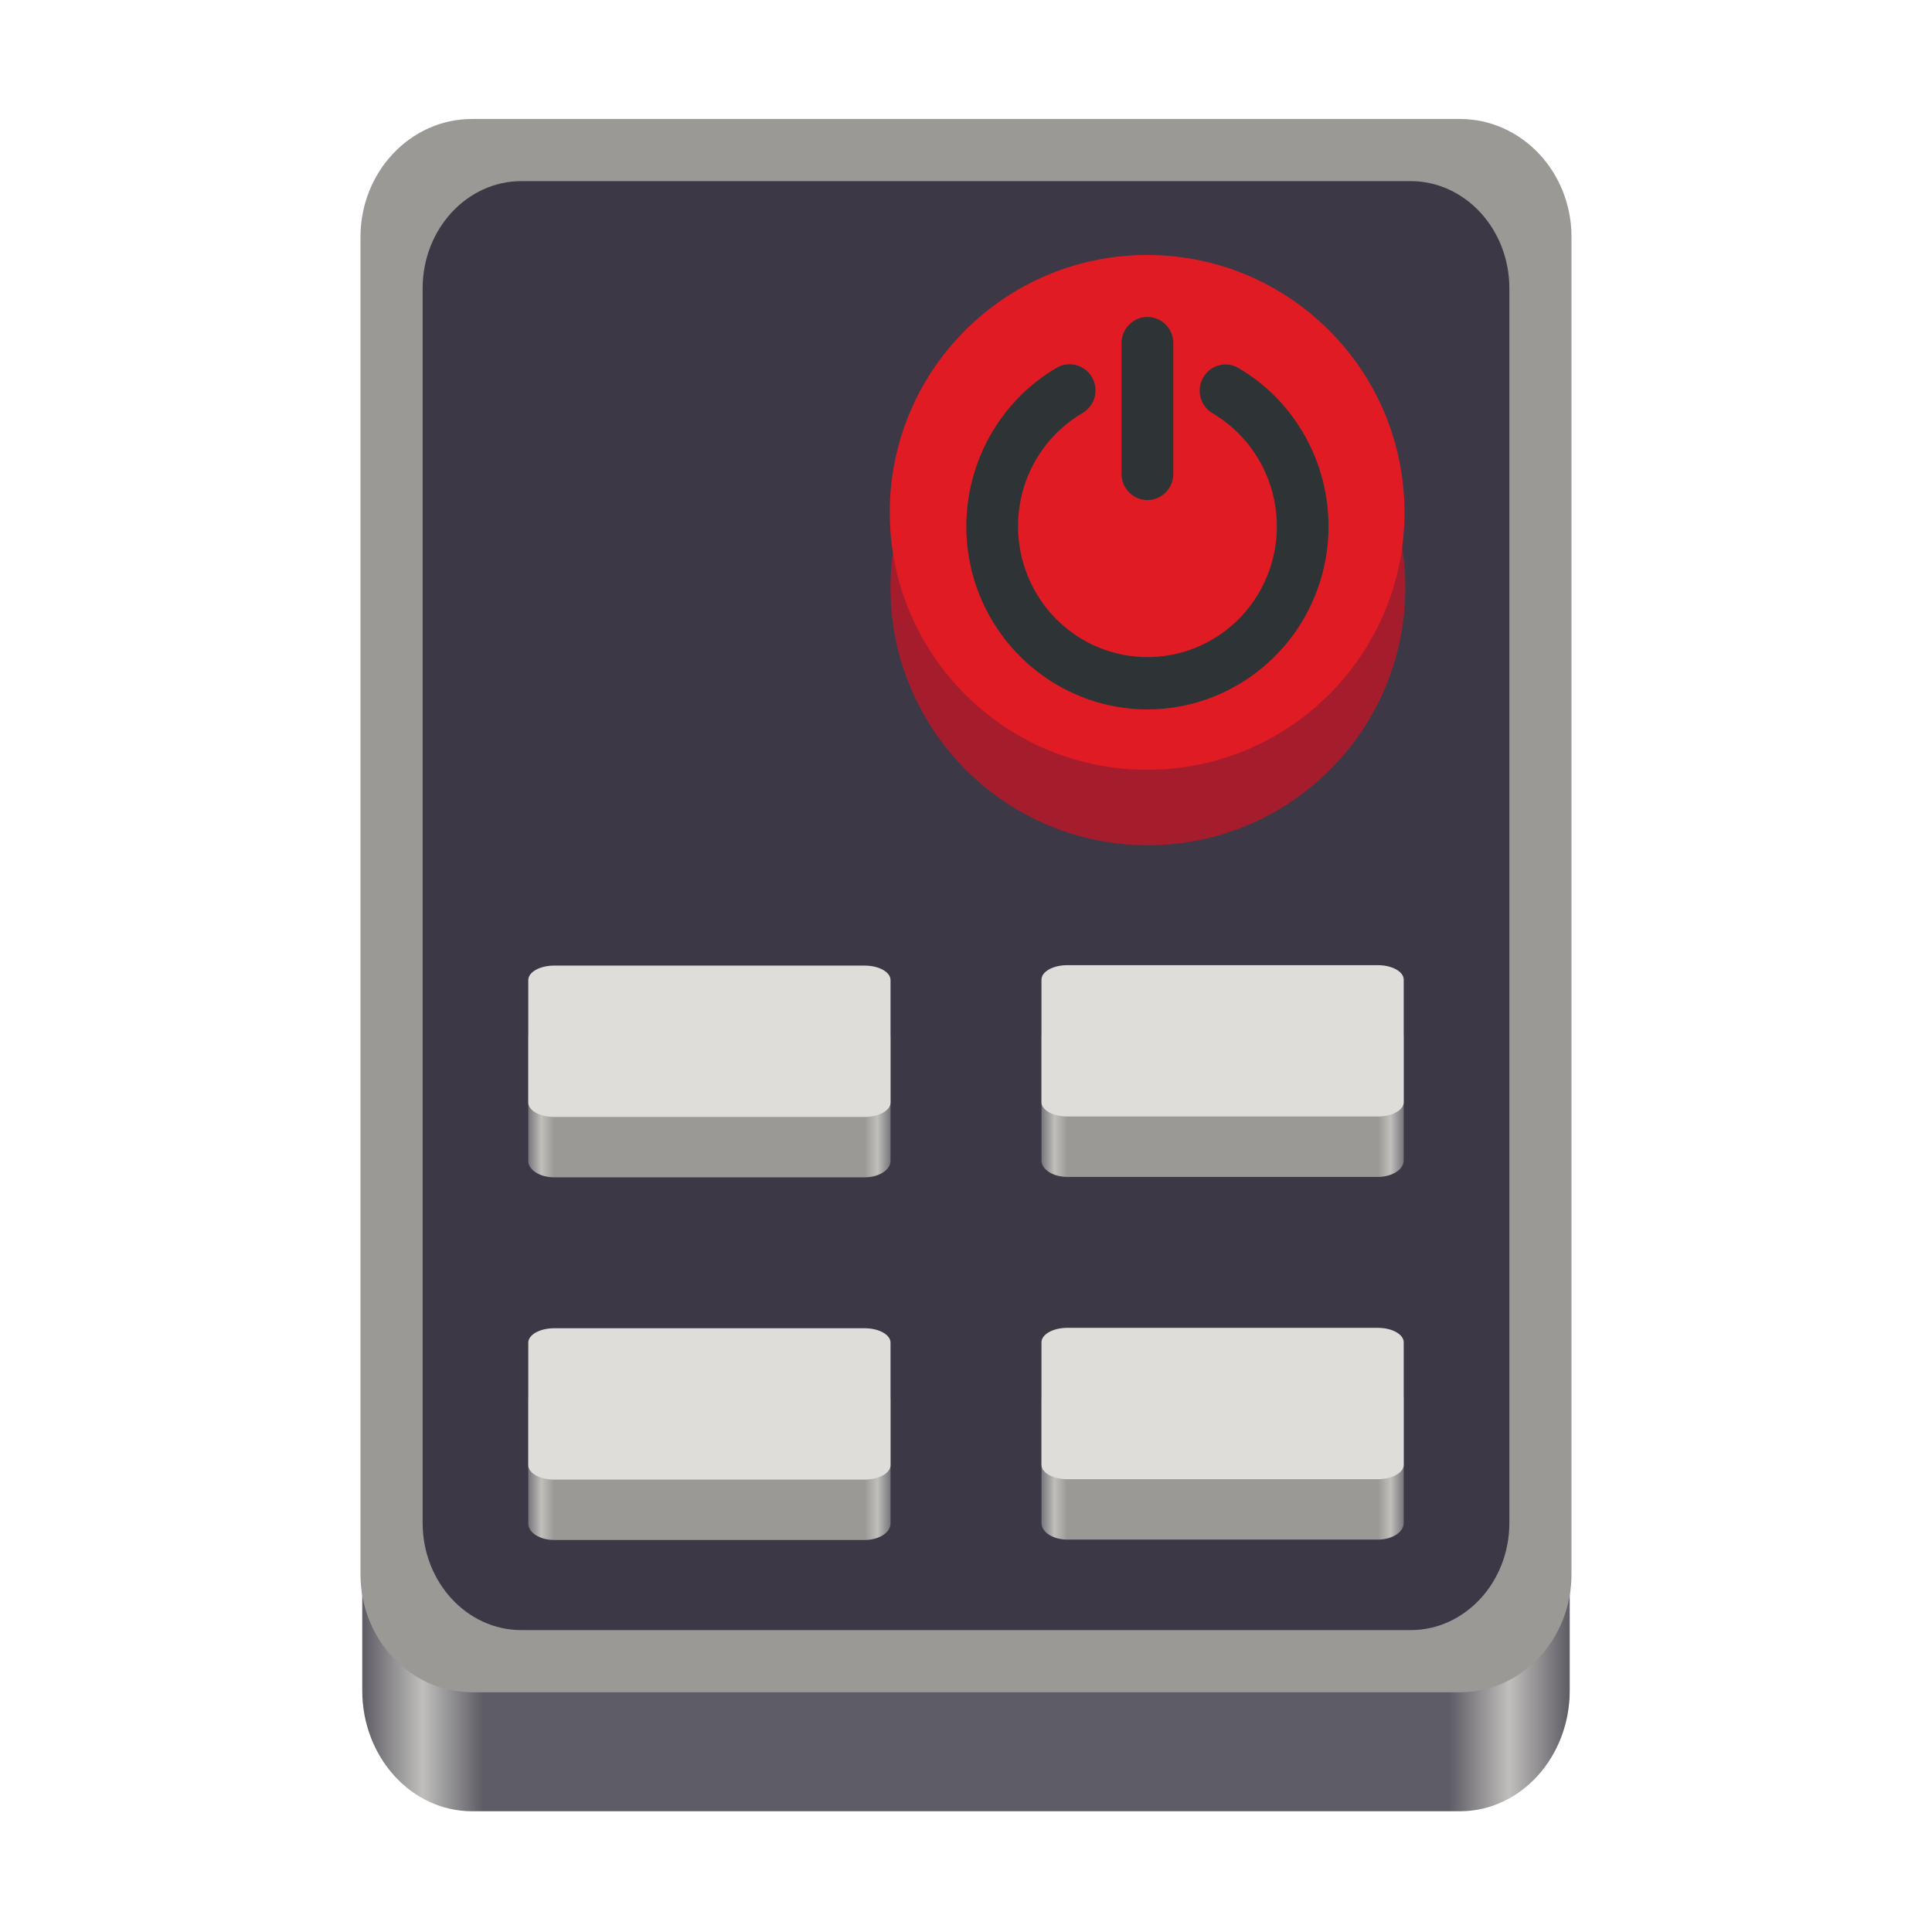
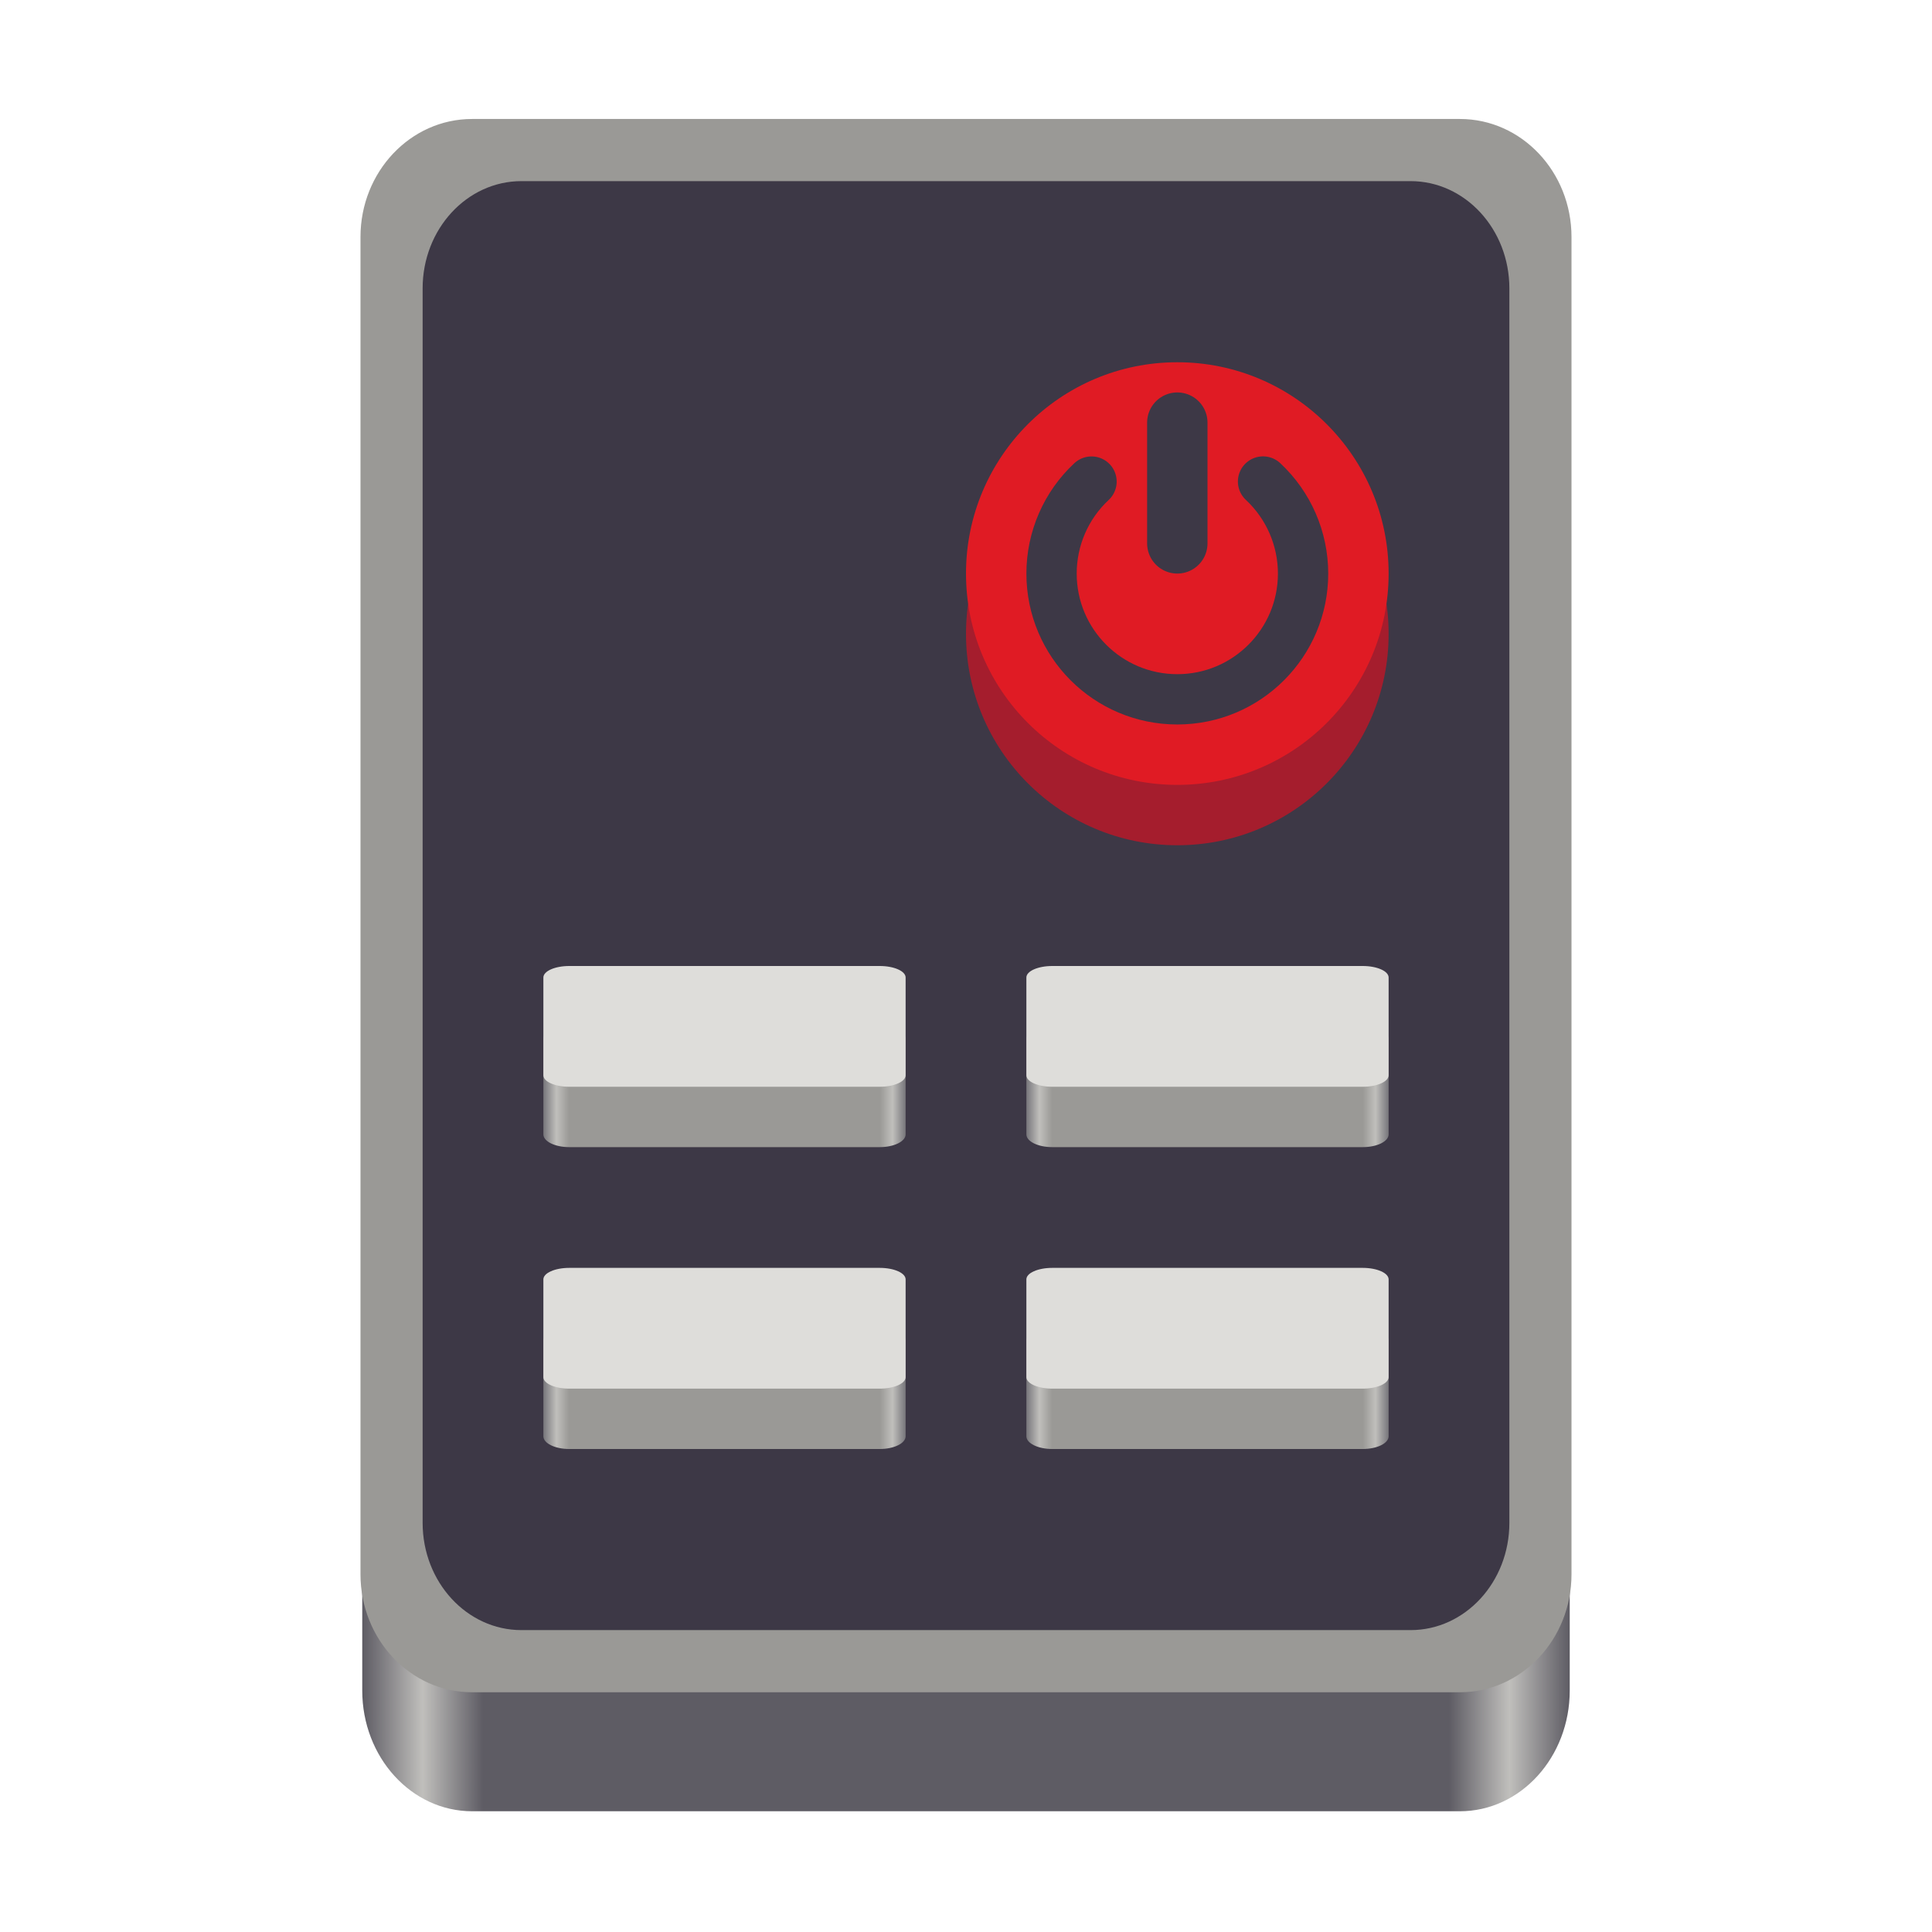
<svg xmlns="http://www.w3.org/2000/svg" xmlns:xlink="http://www.w3.org/1999/xlink" height="128px" viewBox="0 0 128 128" width="128px">
  <linearGradient id="a" gradientTransform="matrix(0.178571 0 0 0.342105 8.179353 273.7401)" gradientUnits="userSpaceOnUse" x1="88.596" x2="536.596" y1="-449.394" y2="-449.394">
    <stop offset="0" stop-color="#5e5c64" />
    <stop offset="0.05" stop-color="#c0bfbc" />
    <stop offset="0.1" stop-color="#5e5c64" />
    <stop offset="0.9" stop-color="#5e5c64" />
    <stop offset="0.95" stop-color="#c0bfbc" />
    <stop offset="1" stop-color="#5e5c64" />
  </linearGradient>
  <linearGradient id="b" gradientUnits="userSpaceOnUse">
    <stop offset="0" stop-color="#77767b" />
    <stop offset="0.036" stop-color="#c0bfbc" />
    <stop offset="0.071" stop-color="#9a9996" />
    <stop offset="0.929" stop-color="#9a9996" />
    <stop offset="0.964" stop-color="#c0bfbc" />
    <stop offset="1" stop-color="#77767b" />
  </linearGradient>
-   <linearGradient id="c" gradientTransform="matrix(0.0535714 0 0 0.0341198 30.25382 117.3597)" x1="88.596" x2="536.596" xlink:href="#b" y1="-449.394" y2="-449.394" />
-   <linearGradient id="d" gradientTransform="matrix(0.0535714 0 0 0.0341198 64.25382 117.3332)" x1="88.596" x2="536.596" xlink:href="#b" y1="-449.394" y2="-449.394" />
-   <linearGradient id="e" gradientTransform="matrix(0.0535714 0 0 0.0341198 30.25382 93.33322)" x1="88.596" x2="536.596" xlink:href="#b" y1="-449.394" y2="-449.394" />
-   <linearGradient id="f" gradientTransform="matrix(1.521128 0 0 0.657407 34.00003 -198.0529)" x1="23.009" x2="38.787" xlink:href="#b" y1="404.094" y2="404.094" />
+   <linearGradient id="c" gradientTransform="matrix(0.0535714 0 0 0.0263158 31.25379 107.8262)" x1="88.596" x2="536.596" xlink:href="#b" y1="-449.394" y2="-449.394" />
+   <linearGradient id="d" gradientTransform="matrix(0.0535714 0 0 0.0263158 63.25379 107.8262)" x1="88.596" x2="536.596" xlink:href="#b" y1="-449.394" y2="-449.394" />
+   <linearGradient id="e" gradientTransform="matrix(0.0535714 0 0 0.0263158 31.25379 87.82617)" x1="88.596" x2="536.596" xlink:href="#b" y1="-449.394" y2="-449.394" />
+   <linearGradient id="f" gradientTransform="matrix(1.521128 0 0 0.507043 33 -136.8929)" x1="23.009" x2="38.787" xlink:href="#b" y1="404.094" y2="404.094" />
  <path d="m 31.273 16 h 65.453 c 4.016 0 7.273 3.582 7.273 8 v 88 c 0 4.418 -3.258 8 -7.273 8 h -65.453 c -4.016 0 -7.273 -3.582 -7.273 -8 v -88 c 0 -4.418 3.258 -8 7.273 -8 z m 0 0" fill="url(#a)" />
  <path d="m 31.273 8 h 65.453 c 4.016 0 7.273 3.449 7.273 7.703 v 88.594 c 0 4.254 -3.258 7.703 -7.273 7.703 h -65.453 c -4.016 0 -7.273 -3.449 -7.273 -7.703 v -88.594 c 0 -4.254 3.258 -7.703 7.273 -7.703 z m 0 0" fill="#9a9996" stroke="#9a9996" stroke-width="0.234" />
  <path d="m 34.547 12 h 58.906 c 3.617 0 6.547 3.184 6.547 7.109 v 81.781 c 0 3.926 -2.93 7.109 -6.547 7.109 h -58.906 c -3.617 0 -6.547 -3.184 -6.547 -7.109 v -81.781 c 0 -3.926 2.93 -7.109 6.547 -7.109 z m 0 0" fill="#3d3846" />
-   <path d="m 36.715 91.652 h 20.57 c 0.949 0 1.715 0.492 1.715 1.094 v 8.188 c 0 0.605 -0.766 1.094 -1.715 1.094 h -20.57 c -0.949 0 -1.715 -0.488 -1.715 -1.094 v -8.188 c 0 -0.602 0.766 -1.094 1.715 -1.094 z m 0 0" fill="url(#c)" />
-   <path d="m 36.715 88 h 20.57 c 0.949 0 1.715 0.426 1.715 0.953 v 8.117 c 0 0.527 -0.766 0.957 -1.715 0.957 h -20.57 c -0.949 0 -1.715 -0.43 -1.715 -0.957 v -8.117 c 0 -0.527 0.766 -0.953 1.715 -0.953 z m 0 0" fill="#deddda" />
-   <path d="m 70.715 91.629 h 20.57 c 0.949 0 1.715 0.488 1.715 1.09 v 8.188 c 0 0.605 -0.766 1.094 -1.715 1.094 h -20.57 c -0.949 0 -1.715 -0.488 -1.715 -1.094 v -8.188 c 0 -0.602 0.766 -1.09 1.715 -1.09 z m 0 0" fill="url(#d)" />
-   <path d="m 70.715 87.973 h 20.57 c 0.949 0 1.715 0.43 1.715 0.957 v 8.117 c 0 0.527 -0.766 0.953 -1.715 0.953 h -20.57 c -0.949 0 -1.715 -0.426 -1.715 -0.953 v -8.117 c 0 -0.527 0.766 -0.957 1.715 -0.957 z m 0 0" fill="#deddda" />
-   <path d="m 36.715 67.629 h 20.57 c 0.949 0 1.715 0.488 1.715 1.09 v 8.188 c 0 0.605 -0.766 1.094 -1.715 1.094 h -20.57 c -0.949 0 -1.715 -0.488 -1.715 -1.094 v -8.188 c 0 -0.602 0.766 -1.09 1.715 -1.09 z m 0 0" fill="url(#e)" />
-   <path d="m 36.715 63.973 h 20.57 c 0.949 0 1.715 0.43 1.715 0.957 v 8.117 c 0 0.527 -0.766 0.953 -1.715 0.953 h -20.57 c -0.949 0 -1.715 -0.426 -1.715 -0.953 v -8.117 c 0 -0.527 0.766 -0.957 1.715 -0.957 z m 0 0" fill="#deddda" />
-   <path d="m 70.715 67.602 h 20.57 c 0.949 0 1.715 0.488 1.715 1.09 v 8.191 c 0 0.602 -0.766 1.09 -1.715 1.09 h -20.57 c -0.949 0 -1.715 -0.488 -1.715 -1.09 v -8.191 c 0 -0.602 0.766 -1.09 1.715 -1.09 z m 0 0" fill="url(#f)" />
-   <path d="m 70.715 63.945 h 20.57 c 0.949 0 1.715 0.43 1.715 0.957 v 8.117 c 0 0.527 -0.766 0.953 -1.715 0.953 h -20.57 c -0.949 0 -1.715 -0.426 -1.715 -0.953 v -8.117 c 0 -0.527 0.766 -0.957 1.715 -0.957 z m 0 0" fill="#deddda" />
-   <path d="m 93.105 38.949 c 0 9.418 -7.637 17.051 -17.055 17.051 c -9.414 0 -17.051 -7.633 -17.051 -17.051 s 7.637 -17.055 17.051 -17.055 c 9.418 0 17.055 7.637 17.055 17.055 z m 0 0" fill="#a51d2d" />
-   <path d="m 93.051 33.949 c 0 9.418 -7.633 17.051 -17.051 17.051 s -17.051 -7.633 -17.051 -17.051 s 7.633 -17.055 17.051 -17.055 s 17.051 7.637 17.051 17.055 z m 0 0" fill="#e01b24" />
-   <path d="m 76.02 21 c -0.945 0 -1.715 0.777 -1.715 1.734 v 8.664 c 0 0.957 0.77 1.734 1.715 1.734 c 0.945 0 1.715 -0.777 1.715 -1.734 v -8.664 c 0 -0.957 -0.77 -1.734 -1.715 -1.734 z m -5.379 3.148 c -0.219 0.027 -0.434 0.102 -0.629 0.215 c -4.688 2.742 -6.984 8.352 -5.586 13.645 c 1.406 5.289 6.164 8.984 11.574 8.992 c 5.418 0.008 10.188 -3.676 11.602 -8.957 c 1.418 -5.289 -0.859 -10.902 -5.539 -13.656 c -0.816 -0.488 -1.871 -0.211 -2.344 0.621 c -0.23 0.395 -0.297 0.867 -0.184 1.312 c 0.121 0.449 0.402 0.828 0.797 1.059 c 3.355 1.977 4.977 5.965 3.965 9.758 c -1.016 3.781 -4.406 6.402 -8.285 6.398 c -3.883 -0.008 -7.266 -2.637 -8.27 -6.426 c -1.004 -3.793 0.621 -7.781 3.984 -9.746 c 0.816 -0.48 1.098 -1.535 0.625 -2.363 c -0.23 -0.398 -0.598 -0.688 -1.039 -0.805 c -0.215 -0.062 -0.441 -0.074 -0.672 -0.047 z m 0 0" fill="#2e3436" />
+   <path d="m 37.715 88 h 20.57 c 0.949 0 1.715 0.379 1.715 0.844 v 6.312 c 0 0.465 -0.766 0.844 -1.715 0.844 h -20.57 c -0.949 0 -1.715 -0.379 -1.715 -0.844 v -6.312 c 0 -0.465 0.766 -0.844 1.715 -0.844 z m 0 0" fill="url(#c)" />
+   <path d="m 37.715 84 h 20.57 c 0.949 0 1.715 0.34 1.715 0.762 v 6.477 c 0 0.422 -0.766 0.762 -1.715 0.762 h -20.57 c -0.949 0 -1.715 -0.34 -1.715 -0.762 v -6.477 c 0 -0.422 0.766 -0.762 1.715 -0.762 z m 0 0" fill="#deddda" />
+   <path d="m 69.715 88 h 20.57 c 0.949 0 1.715 0.379 1.715 0.844 v 6.312 c 0 0.465 -0.766 0.844 -1.715 0.844 h -20.57 c -0.949 0 -1.715 -0.379 -1.715 -0.844 v -6.312 c 0 -0.465 0.766 -0.844 1.715 -0.844 z m 0 0" fill="url(#d)" />
+   <path d="m 69.715 84 h 20.57 c 0.949 0 1.715 0.34 1.715 0.762 v 6.477 c 0 0.422 -0.766 0.762 -1.715 0.762 h -20.57 c -0.949 0 -1.715 -0.34 -1.715 -0.762 v -6.477 c 0 -0.422 0.766 -0.762 1.715 -0.762 z m 0 0" fill="#deddda" />
+   <path d="m 37.715 68 h 20.57 c 0.949 0 1.715 0.379 1.715 0.844 v 6.312 c 0 0.465 -0.766 0.844 -1.715 0.844 h -20.57 c -0.949 0 -1.715 -0.379 -1.715 -0.844 v -6.312 c 0 -0.465 0.766 -0.844 1.715 -0.844 z m 0 0" fill="url(#e)" />
+   <path d="m 37.715 64 h 20.57 c 0.949 0 1.715 0.34 1.715 0.762 v 6.477 c 0 0.422 -0.766 0.762 -1.715 0.762 h -20.57 c -0.949 0 -1.715 -0.34 -1.715 -0.762 v -6.477 c 0 -0.422 0.766 -0.762 1.715 -0.762 z m 0 0" fill="#deddda" />
+   <path d="m 69.715 68 h 20.57 c 0.949 0 1.715 0.379 1.715 0.844 v 6.312 c 0 0.465 -0.766 0.844 -1.715 0.844 h -20.57 c -0.949 0 -1.715 -0.379 -1.715 -0.844 v -6.312 c 0 -0.465 0.766 -0.844 1.715 -0.844 z m 0 0" fill="url(#f)" />
+   <path d="m 69.715 64 h 20.57 c 0.949 0 1.715 0.34 1.715 0.762 v 6.477 c 0 0.422 -0.766 0.762 -1.715 0.762 h -20.57 c -0.949 0 -1.715 -0.34 -1.715 -0.762 v -6.477 c 0 -0.422 0.766 -0.762 1.715 -0.762 z m 0 0" fill="#deddda" />
+   <path d="m 92 42 c 0 7.73 -6.27 14 -14 14 s -14 -6.27 -14 -14 s 6.27 -14 14 -14 s 14 6.27 14 14 z m 0 0" fill="#a51d2d" />
+   <path d="m 92 38 c 0 7.73 -6.27 14 -14 14 s -14 -6.27 -14 -14 s 6.27 -14 14 -14 s 14 6.27 14 14 z m 0 0" fill="#e01b24" />
+   <g fill="none" stroke="#3d3846" stroke-linecap="round">
+     <path d="m 83.68 31.902 c 1.691 1.574 2.652 3.785 2.652 6.098 c 0 4.602 -3.73 8.332 -8.332 8.332 c -4.602 0 -8.332 -3.73 -8.332 -8.332 c 0 -2.312 0.957 -4.52 2.648 -6.094" stroke-width="3.333" />
+     <path d="m 78 28 v 8" stroke-linejoin="round" stroke-width="4" />
+   </g>
</svg>
